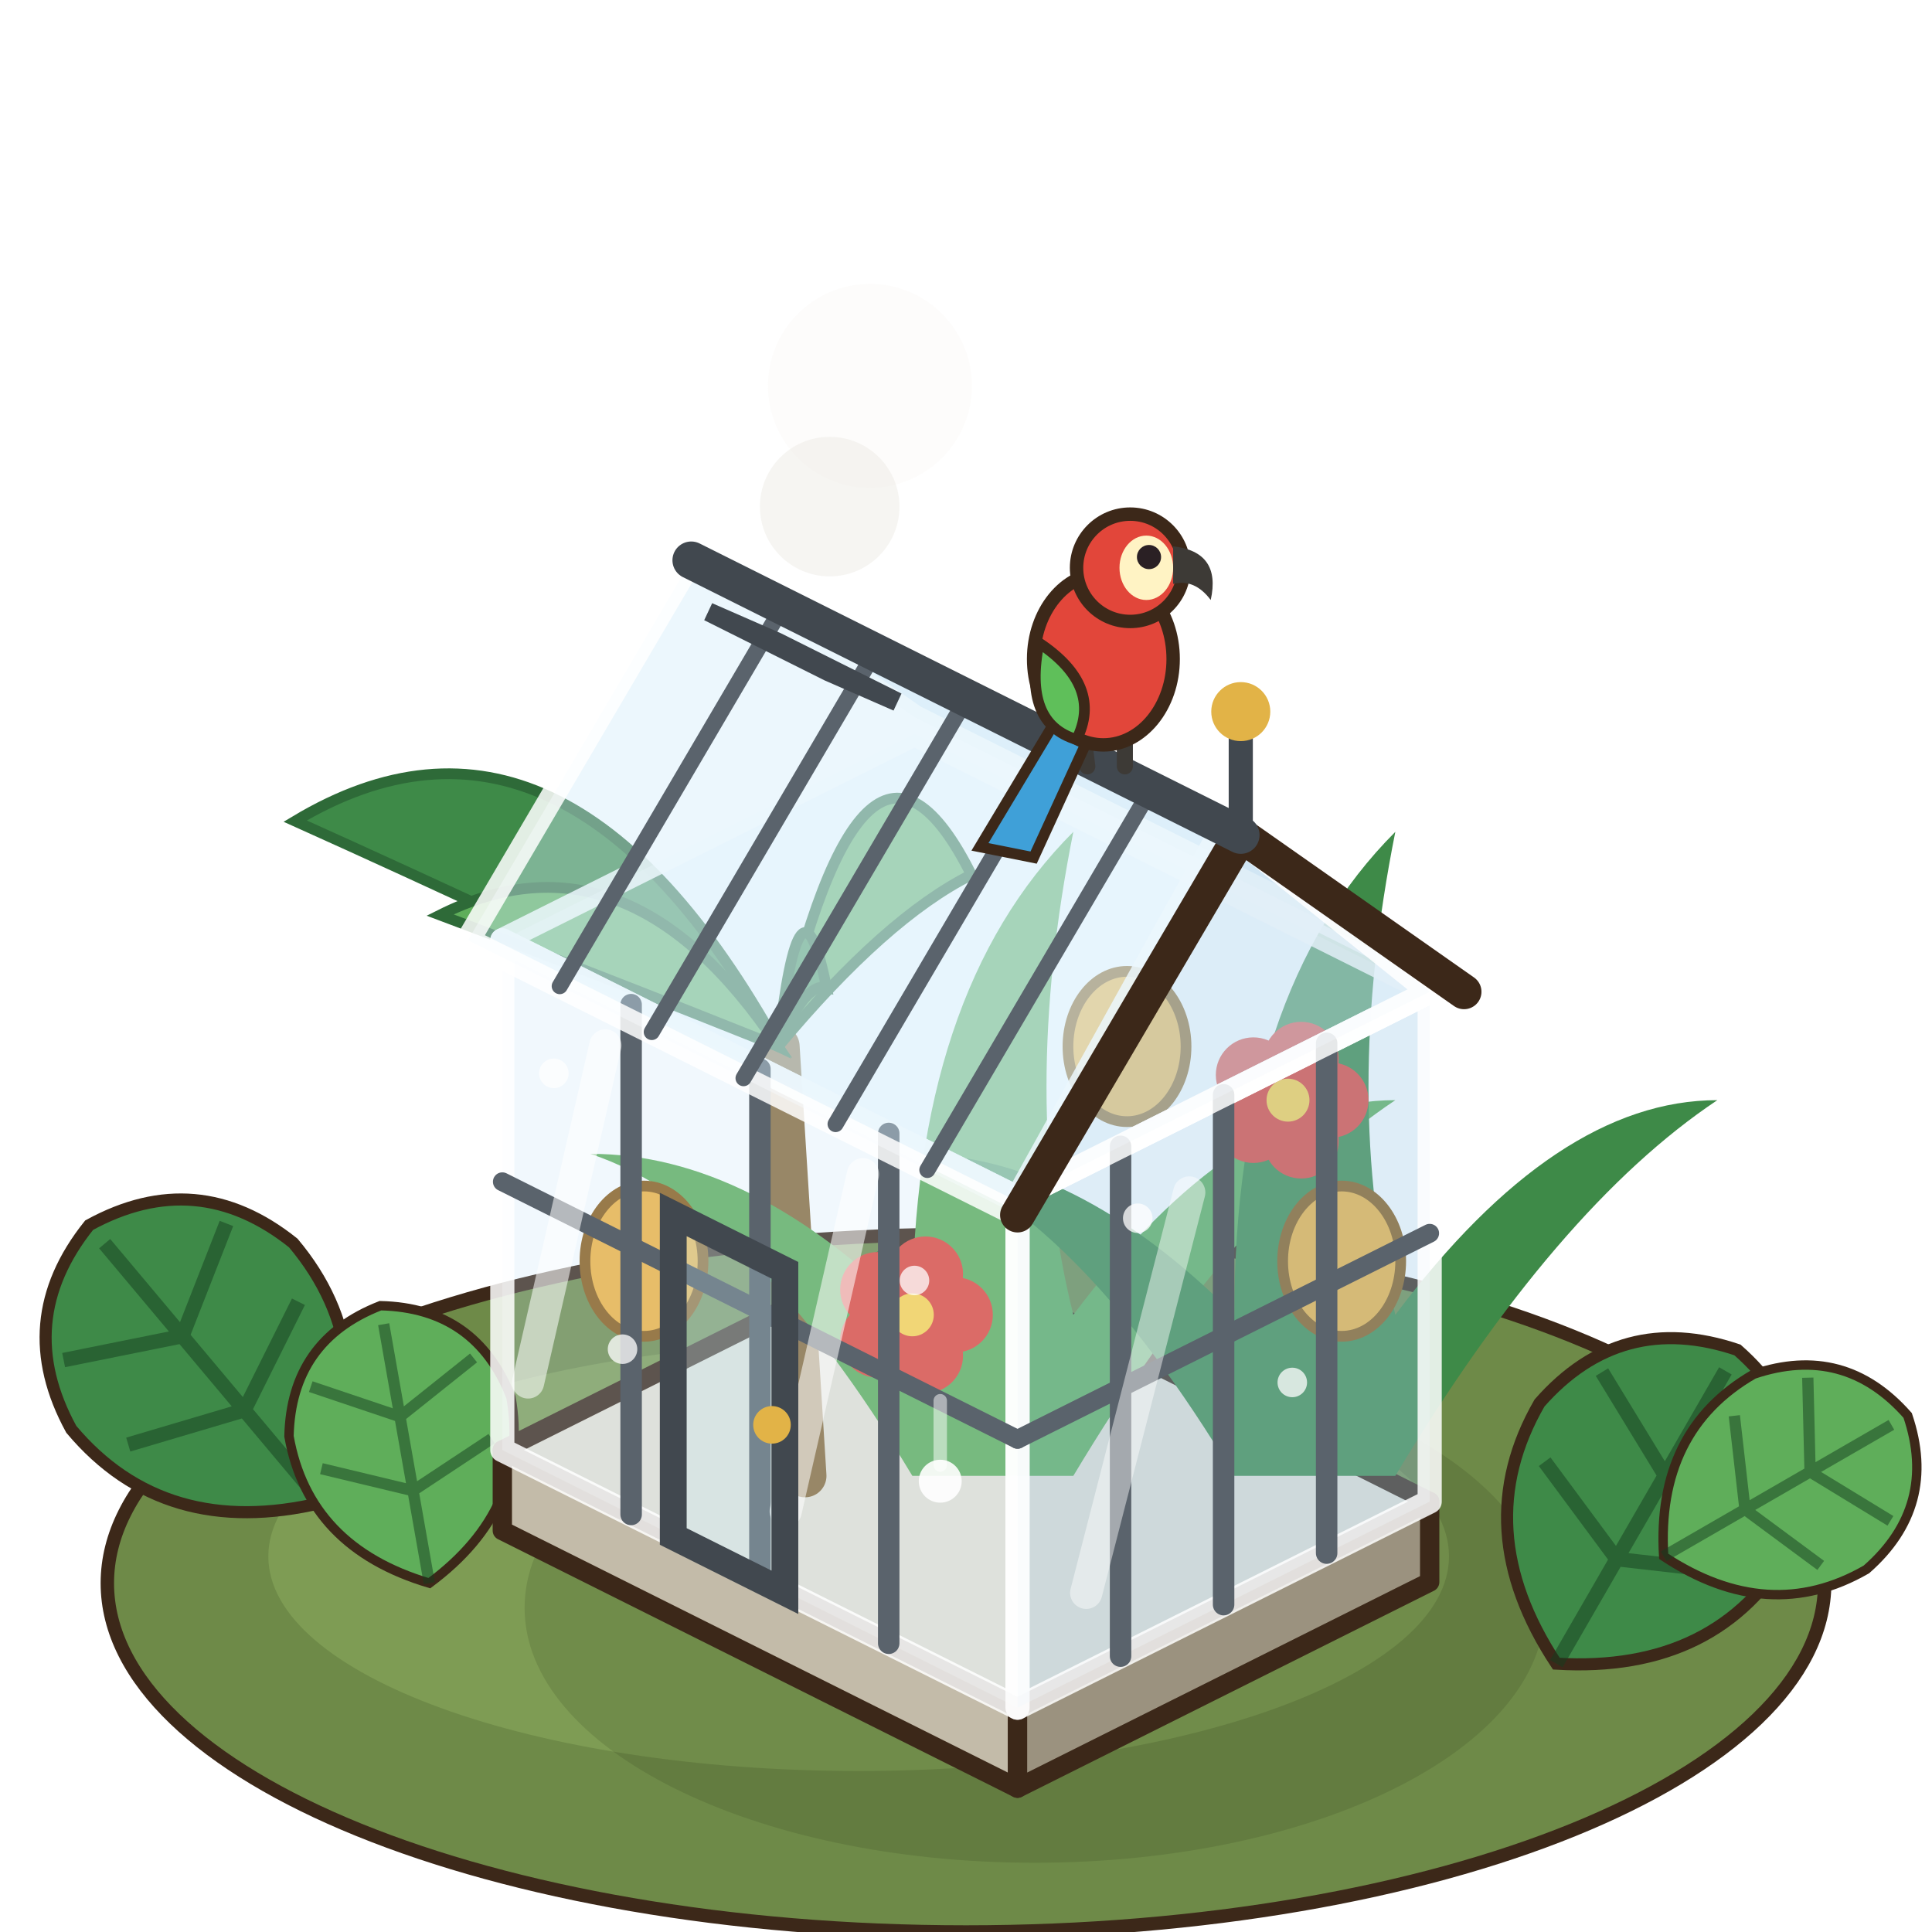
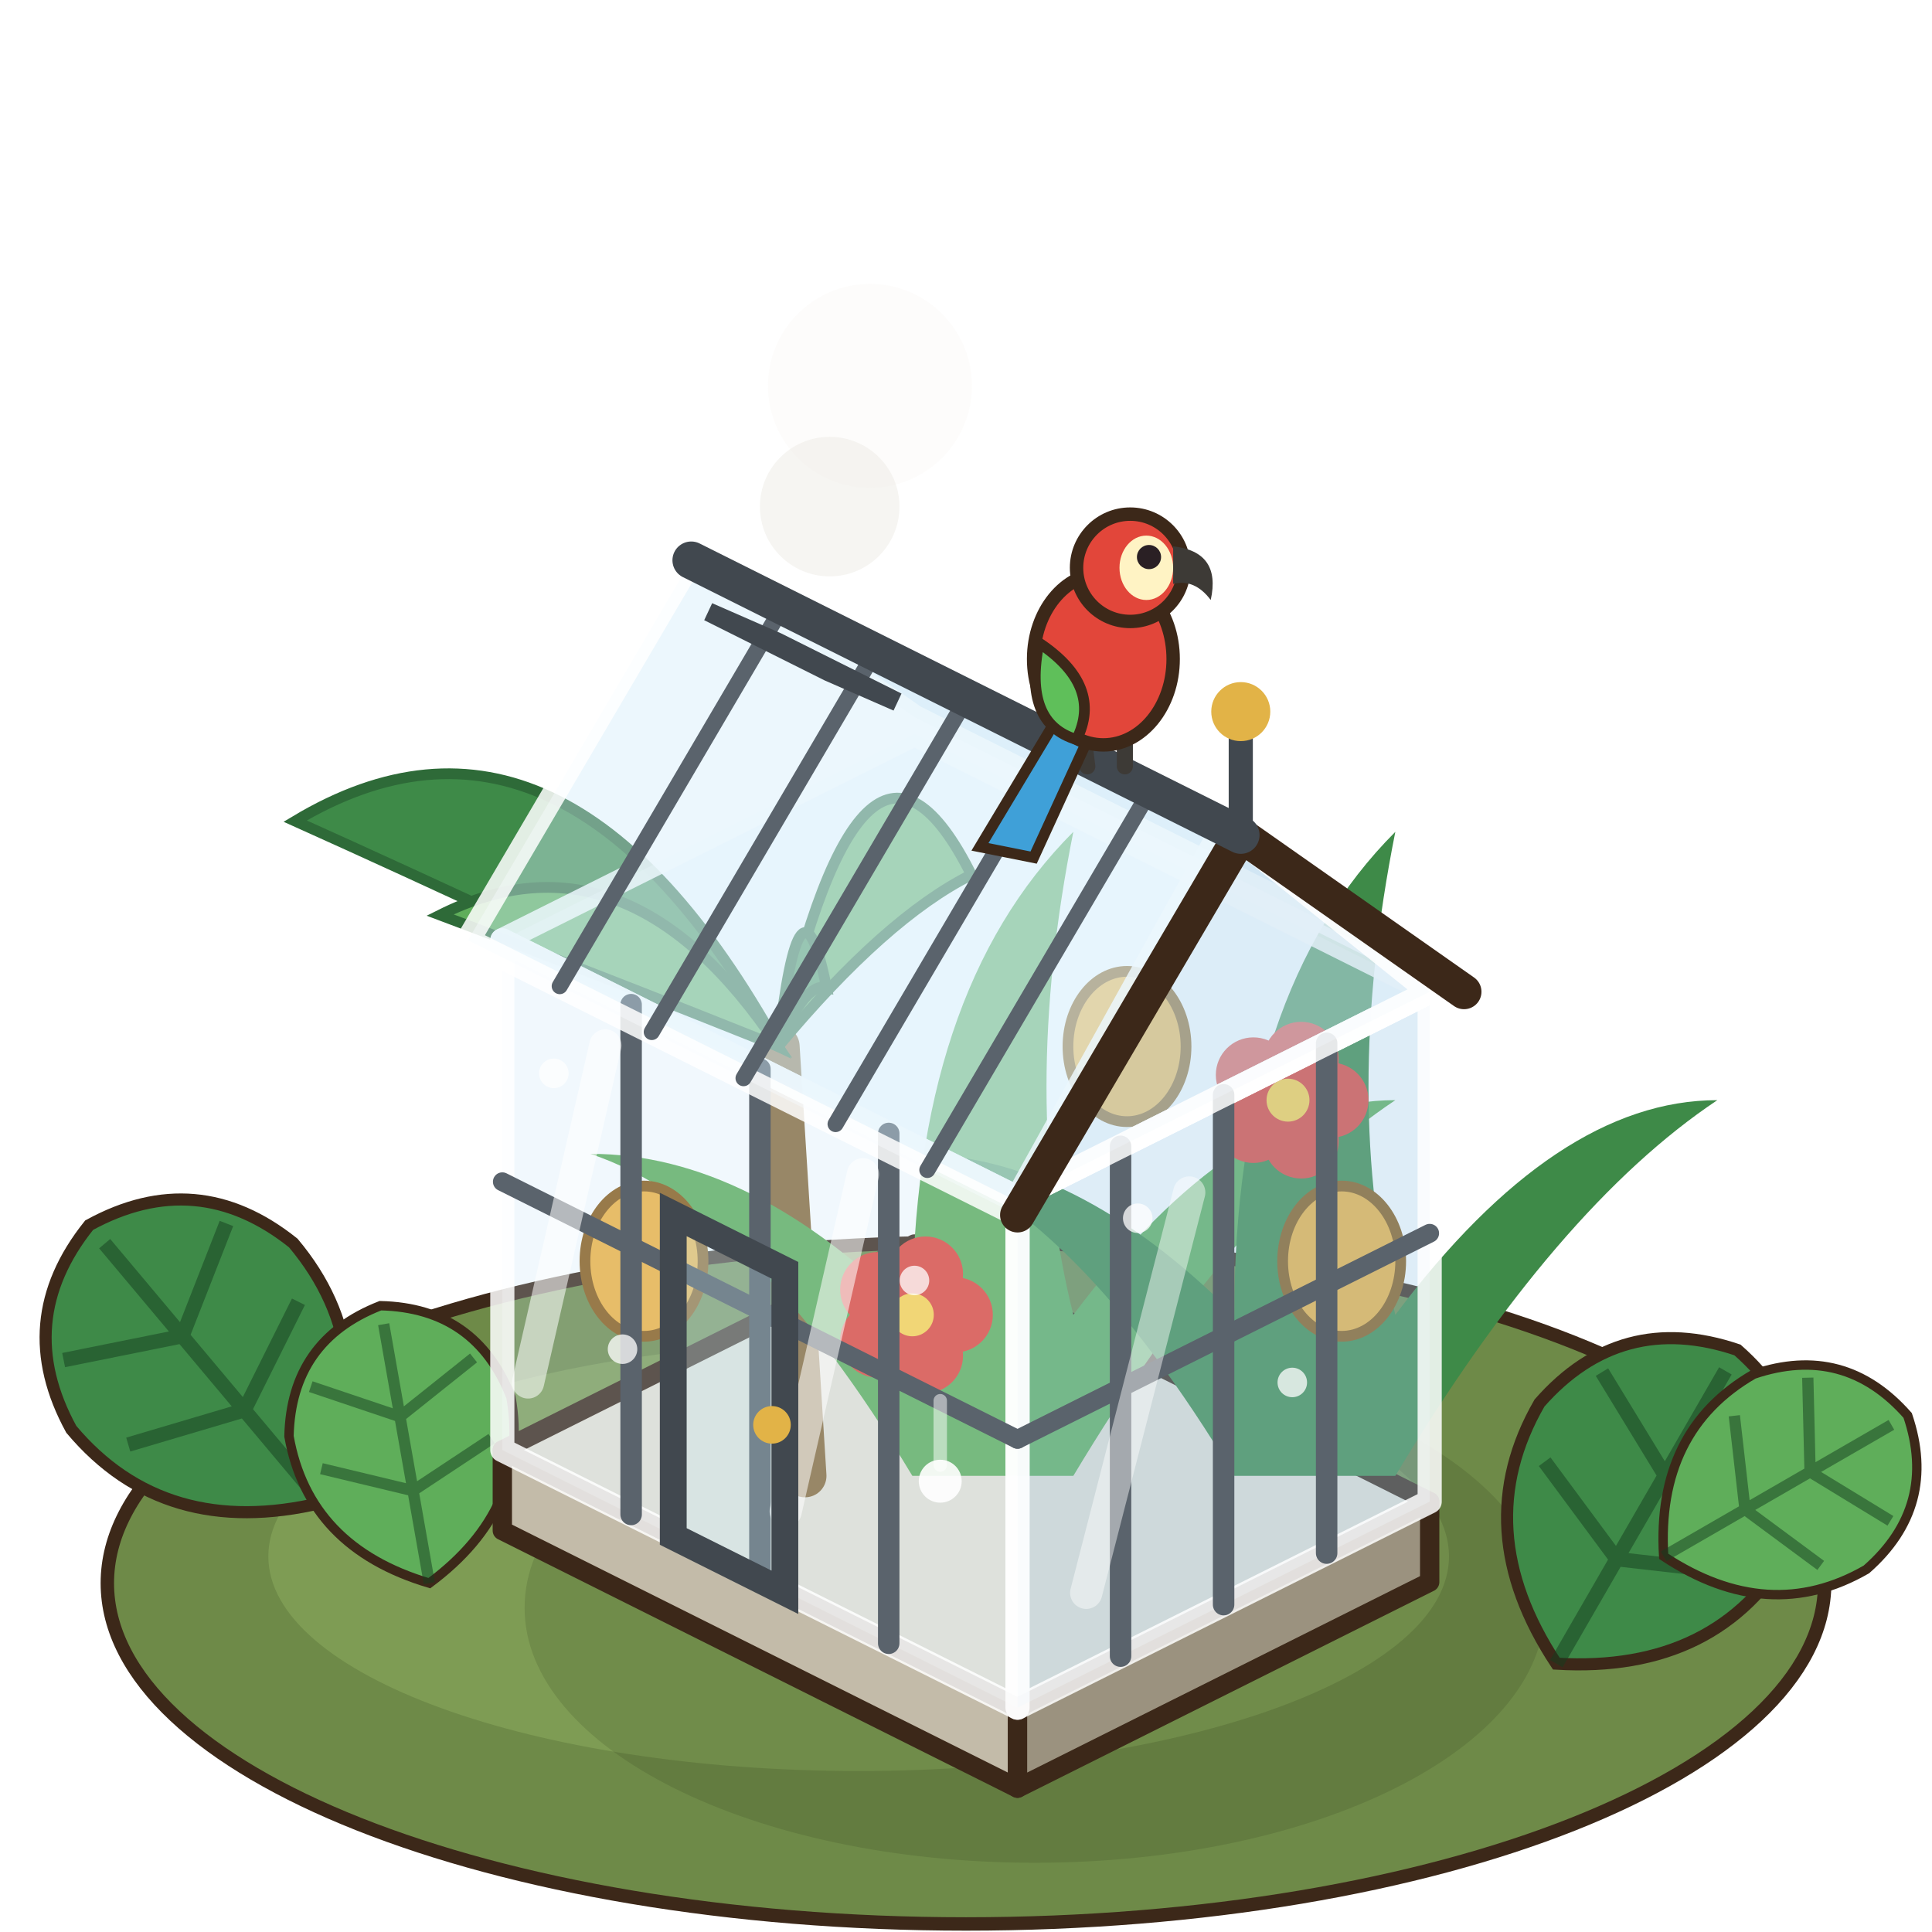
<svg xmlns="http://www.w3.org/2000/svg" width="90" height="90" viewBox="-45 -72.5 90 90">
  <g transform="scale(1.25)">
-     <ellipse cx="0" cy="1" rx="32" ry="13" fill="#6E8A48" stroke="#3C2819" stroke-width="0.5" />
+     <ellipse cx="0" cy="1" rx="32" ry="12.7" fill="#6E8A48" stroke="#3C2819" stroke-width="0.5" />
    <ellipse cx="-4" cy="0" rx="22" ry="8" fill="#7E9C54" />
    <g transform="translate(-24 -2) rotate(-40) scale(0.9)">
      <path d="M0,0 Q-6,-3 -6,-9 Q-5,-14 0,-15 Q5,-14 6,-9 Q6,-3 0,0 Z" fill="#3E8A48" stroke="#3C2819" stroke-width="0.5" />
      <path d="M0,0 L0,-14 M0,-5 L-4.6,-7 M0,-9 L-4.4,-11.4 M0,-5 L4.6,-7 M0,-9 L4.4,-11.4" stroke="rgba(20,60,30,.5)" stroke-width="0.6" fill="none" />
    </g>
    <g transform="translate(-20 1) rotate(-10) scale(0.7)">
      <path d="M0,0 Q-6,-3 -6,-9 Q-5,-14 0,-15 Q5,-14 6,-9 Q6,-3 0,0 Z" fill="#5FAE5A" stroke="#3C2819" stroke-width="0.5" />
      <path d="M0,0 L0,-14 M0,-5 L-4.6,-7 M0,-9 L-4.4,-11.4 M0,-5 L4.6,-7 M0,-9 L4.4,-11.4" stroke="rgba(20,60,30,.5)" stroke-width="0.6" fill="none" />
    </g>
    <ellipse cx="2.56" cy="1.92" rx="19.01" ry="9.5" fill="rgba(40,55,20,0.16)" />
    <polygon points="-17.28,-0.96 1.92,8.64 1.92,5.64 -17.28,-3.96" fill="#C3BBA9" stroke="#3C2819" stroke-width="0.72" stroke-linejoin="round" />
    <polygon points="17.28,0.96 1.92,8.64 1.92,5.64 17.28,-2.04" fill="#9B927F" stroke="#3C2819" stroke-width="0.72" stroke-linejoin="round" />
    <polygon points="-1.92,-11.64 17.28,-2.04 1.92,5.64 -17.28,-3.96" fill="#E6E1D4" stroke="#3C2819" stroke-width="0.72" stroke-linejoin="round" />
    <line x1="-6" y1="-3" x2="-7" y2="-19" stroke="#8A6A3A" stroke-width="1.6" stroke-linecap="round" />
    <path d="M-7,-19 Q-15,-33.4 -25,-27.4 Q-17,-23.8 -7,-19 Z" fill="#3E8A48" stroke="#2E6A38" stroke-width="0.4" />
    <path d="M-7,-19 Q-3.8,-33.4 0.2,-25.4 Q-3,-23.8 -7,-19 Z" fill="#5FAE5A" stroke="#2E6A38" stroke-width="0.4" />
    <path d="M-7,-19 Q-12.6,-27.4 -19.6,-23.9 Q-14,-21.8 -7,-19 Z" fill="#5FAE5A" stroke="#2E6A38" stroke-width="0.4" />
    <path d="M-7,-19 Q-6.2,-26.2 -5.2,-21.2 Q-6,-21.4 -7,-19 Z" fill="#3E8A48" stroke="#2E6A38" stroke-width="0.4" />
    <path d="M-2,-3 q-6,-10 -12,-12 q6,0 12,6 q0,-12 6,-18 q-2,10 0,18 q6,-8 12,-8 q-6,4 -12,14 Z" fill="#5FAE5A" />
    <path d="M10,-3 q-6,-10 -12,-12 q6,0 12,6 q0,-12 6,-18 q-2,10 0,18 q6,-8 12,-8 q-6,4 -12,14 Z" fill="#3E8A48" />
    <ellipse cx="-12" cy="-11" rx="2.2" ry="2.8" fill="#F2B23C" stroke="#8A5A14" stroke-width="0.4" />
    <ellipse cx="6" cy="-19" rx="2.2" ry="2.8" fill="#F2B23C" stroke="#8A5A14" stroke-width="0.4" />
    <ellipse cx="14" cy="-11" rx="2.2" ry="2.8" fill="#F2B23C" stroke="#8A5A14" stroke-width="0.4" />
    <ellipse cx="-0.4" cy="-9" rx="1.4" ry="1.4" fill="#E2463A" />
    <ellipse cx="-1.51" cy="-7.48" rx="1.4" ry="1.4" fill="#E2463A" />
    <ellipse cx="-3.29" cy="-8.06" rx="1.4" ry="1.4" fill="#E2463A" />
    <ellipse cx="-3.29" cy="-9.94" rx="1.4" ry="1.4" fill="#E2463A" />
    <ellipse cx="-1.51" cy="-10.52" rx="1.4" ry="1.4" fill="#E2463A" />
    <circle cx="-2" cy="-9" r="0.8" fill="#FFD24E" />
    <ellipse cx="13.6" cy="-17" rx="1.4" ry="1.4" fill="#E2463A" />
    <ellipse cx="12.49" cy="-15.48" rx="1.4" ry="1.4" fill="#E2463A" />
    <ellipse cx="10.71" cy="-16.06" rx="1.4" ry="1.4" fill="#E2463A" />
    <ellipse cx="10.71" cy="-17.94" rx="1.4" ry="1.4" fill="#E2463A" />
    <ellipse cx="12.49" cy="-18.52" rx="1.4" ry="1.4" fill="#E2463A" />
    <circle cx="12" cy="-17" r="0.8" fill="#FFD24E" />
    <polygon points="-17.28,-3.96 1.92,5.64 1.92,-13.36 -17.28,-22.96" fill="rgba(196,228,246,.24)" stroke="rgba(255,255,255,.85)" stroke-width="0.9" stroke-linejoin="round" />
    <polygon points="17.28,-2.04 1.92,5.64 1.92,-13.36 17.28,-21.04" fill="rgba(160,205,232,.34)" stroke="rgba(255,255,255,.85)" stroke-width="0.9" stroke-linejoin="round" />
    <polygon points="-1.92,-30.64 17.28,-21.04 1.92,-13.36 -17.28,-22.96" fill="rgba(225,243,255,.3)" stroke="rgba(255,255,255,.85)" stroke-width="0.9" stroke-linejoin="round" />
    <line x1="-12.48" y1="-1.56" x2="-12.48" y2="-20.56" stroke="#5A636C" stroke-width="0.8" stroke-linecap="round" />
    <line x1="-7.68" y1="0.84" x2="-7.68" y2="-18.16" stroke="#5A636C" stroke-width="0.8" stroke-linecap="round" />
    <line x1="-2.88" y1="3.24" x2="-2.88" y2="-15.76" stroke="#5A636C" stroke-width="0.8" stroke-linecap="round" />
    <line x1="13.44" y1="-0.12" x2="13.44" y2="-19.12" stroke="#5A636C" stroke-width="0.8" stroke-linecap="round" />
    <line x1="9.6" y1="1.8" x2="9.6" y2="-17.2" stroke="#5A636C" stroke-width="0.8" stroke-linecap="round" />
    <line x1="5.76" y1="3.72" x2="5.76" y2="-15.28" stroke="#5A636C" stroke-width="0.8" stroke-linecap="round" />
    <line x1="-17.28" y1="-13.96" x2="1.92" y2="-4.36" stroke="#5A636C" stroke-width="0.7" stroke-linecap="round" />
    <line x1="1.92" y1="-4.36" x2="17.28" y2="-12.04" stroke="#5A636C" stroke-width="0.7" stroke-linecap="round" />
    <line x1="-16.32" y1="-6.48" x2="-13.44" y2="-19.04" stroke="rgba(255,255,255,.55)" stroke-width="1.2" stroke-linecap="round" />
    <line x1="-6.72" y1="-1.68" x2="-3.84" y2="-14.24" stroke="rgba(255,255,255,.55)" stroke-width="1.2" stroke-linecap="round" />
    <line x1="4.48" y1="1.36" x2="8.32" y2="-13.56" stroke="rgba(255,255,255,.45)" stroke-width="1.2" stroke-linecap="round" />
    <polygon points="-10.91,-0.74 -6.75,1.34 -6.75,-10.66 -10.91,-12.74" fill="rgba(200,236,250,.25)" stroke="#41484F" stroke-width="1" />
    <circle cx="-7.23" cy="-4.9" r="0.7" fill="#E2B347" />
    <circle cx="-15.36" cy="-18" r="0.55" fill="rgba(255,255,255,.75)" />
    <circle cx="-12.8" cy="-7.72" r="0.55" fill="rgba(255,255,255,.75)" />
    <circle cx="-1.92" cy="-10.28" r="0.55" fill="rgba(255,255,255,.75)" />
    <circle cx="12.16" cy="-6.48" r="0.55" fill="rgba(255,255,255,.75)" />
    <circle cx="6.4" cy="-12.6" r="0.55" fill="rgba(255,255,255,.75)" />
    <circle cx="-0.96" cy="-2.8" r="0.8" fill="rgba(255,255,255,.9)" />
    <line x1="-0.96" y1="-3.4" x2="-0.96" y2="-5.8" stroke="rgba(255,255,255,.5)" stroke-width="0.5" stroke-linecap="round" />
    <polygon points="-1.92,-31.28 18.56,-21.04 10.24,-26.88 -10.24,-37.12" fill="rgba(190,220,240,.4)" stroke="rgba(255,255,255,.85)" stroke-width="0.9" stroke-linejoin="round" />
    <polygon points="17.28,-21.04 1.92,-13.36 9.6,-27.2" fill="rgba(170,210,235,.34)" stroke="rgba(255,255,255,.85)" stroke-width="0.9" stroke-linejoin="round" />
    <polygon points="-10.24,-37.12 10.24,-26.88 1.92,-12.72 -18.56,-22.96" fill="rgba(210,236,250,.42)" stroke="rgba(255,255,255,.85)" stroke-width="0.9" stroke-linejoin="round" />
    <polyline points="18.56,-21.04 10.24,-26.88 1.92,-12.72" fill="none" stroke="#3C2819" stroke-width="1.3" stroke-linejoin="round" stroke-linecap="round" />
    <line x1="-6.82" y1="-35.41" x2="-15.14" y2="-21.25" stroke="#5A636C" stroke-width="0.6" stroke-linecap="round" />
    <line x1="-3.39" y1="-33.7" x2="-11.71" y2="-19.54" stroke="#5A636C" stroke-width="0.6" stroke-linecap="round" />
    <line x1="0.03" y1="-31.98" x2="-8.29" y2="-17.82" stroke="#5A636C" stroke-width="0.6" stroke-linecap="round" />
    <line x1="3.46" y1="-30.27" x2="-4.86" y2="-16.11" stroke="#5A636C" stroke-width="0.6" stroke-linecap="round" />
    <line x1="6.88" y1="-28.56" x2="-1.44" y2="-14.4" stroke="#5A636C" stroke-width="0.6" stroke-linecap="round" />
    <line x1="-10.24" y1="-37.12" x2="10.24" y2="-26.88" stroke="#41484F" stroke-width="1.4" stroke-linecap="round" />
    <polygon points="-7.04,-34.08 -2.56,-31.84 -5.12,-32.96 -9.6,-35.2" fill="rgba(220,240,255,.7)" stroke="#41484F" stroke-width="0.7" />
    <circle cx="-3.58" cy="-43.62" r="3.8" fill="rgba(236,232,226,0.11)" />
    <circle cx="-5.08" cy="-39.12" r="2.6" fill="rgba(236,232,226,0.43)" />
    <line x1="10.24" y1="-26.88" x2="10.24" y2="-30.88" stroke="#41484F" stroke-width="0.9" stroke-linecap="round" />
    <circle cx="10.24" cy="-31.48" r="1.1" fill="#E2B347" />
    <line x1="4.52" y1="-29.44" x2="4.32" y2="-31.04" stroke="#3D3A36" stroke-width="0.6" stroke-linecap="round" />
    <line x1="5.92" y1="-29.44" x2="5.92" y2="-31.04" stroke="#3D3A36" stroke-width="0.6" stroke-linecap="round" />
    <path d="M3.52,-31.44 L0.52,-26.44 L2.52,-26.04 L4.72,-30.84 Z" fill="#3FA0D8" stroke="#3C2819" stroke-width="0.4" />
    <ellipse cx="5.12" cy="-33.44" rx="2.6" ry="3.2" fill="#E2463A" stroke="#3C2819" stroke-width="0.5" />
    <path d="M2.72,-34.04 Q2.12,-31.04 4.12,-30.44 Q5.12,-32.44 2.72,-34.04 Z" fill="#5FBF5A" stroke="#3C2819" stroke-width="0.4" />
    <circle cx="6.12" cy="-36.84" r="2" fill="#E2463A" stroke="#3C2819" stroke-width="0.5" />
    <ellipse cx="6.72" cy="-36.84" rx="1" ry="1.2" fill="#FFF3C4" />
    <path d="M7.72,-37.64 q1.8,0.2 1.4,2 q-0.6,-0.8 -1.4,-0.6 Z" fill="#3D3A36" />
    <circle cx="6.82" cy="-37.24" r="0.45" fill="#2A2024" />
    <g transform="translate(22 4) rotate(30) scale(0.9)">
      <path d="M0,0 Q-6,-3 -6,-9 Q-5,-14 0,-15 Q5,-14 6,-9 Q6,-3 0,0 Z" fill="#3E8A48" stroke="#3C2819" stroke-width="0.5" />
      <path d="M0,0 L0,-14 M0,-5 L-4.6,-7 M0,-9 L-4.4,-11.4 M0,-5 L4.6,-7 M0,-9 L4.4,-11.4" stroke="rgba(20,60,30,.5)" stroke-width="0.6" fill="none" />
    </g>
    <g transform="translate(26 0) rotate(60) scale(0.7)">
      <path d="M0,0 Q-6,-3 -6,-9 Q-5,-14 0,-15 Q5,-14 6,-9 Q6,-3 0,0 Z" fill="#5FAE5A" stroke="#3C2819" stroke-width="0.5" />
      <path d="M0,0 L0,-14 M0,-5 L-4.6,-7 M0,-9 L-4.4,-11.4 M0,-5 L4.6,-7 M0,-9 L4.4,-11.4" stroke="rgba(20,60,30,.5)" stroke-width="0.6" fill="none" />
    </g>
  </g>
</svg>
